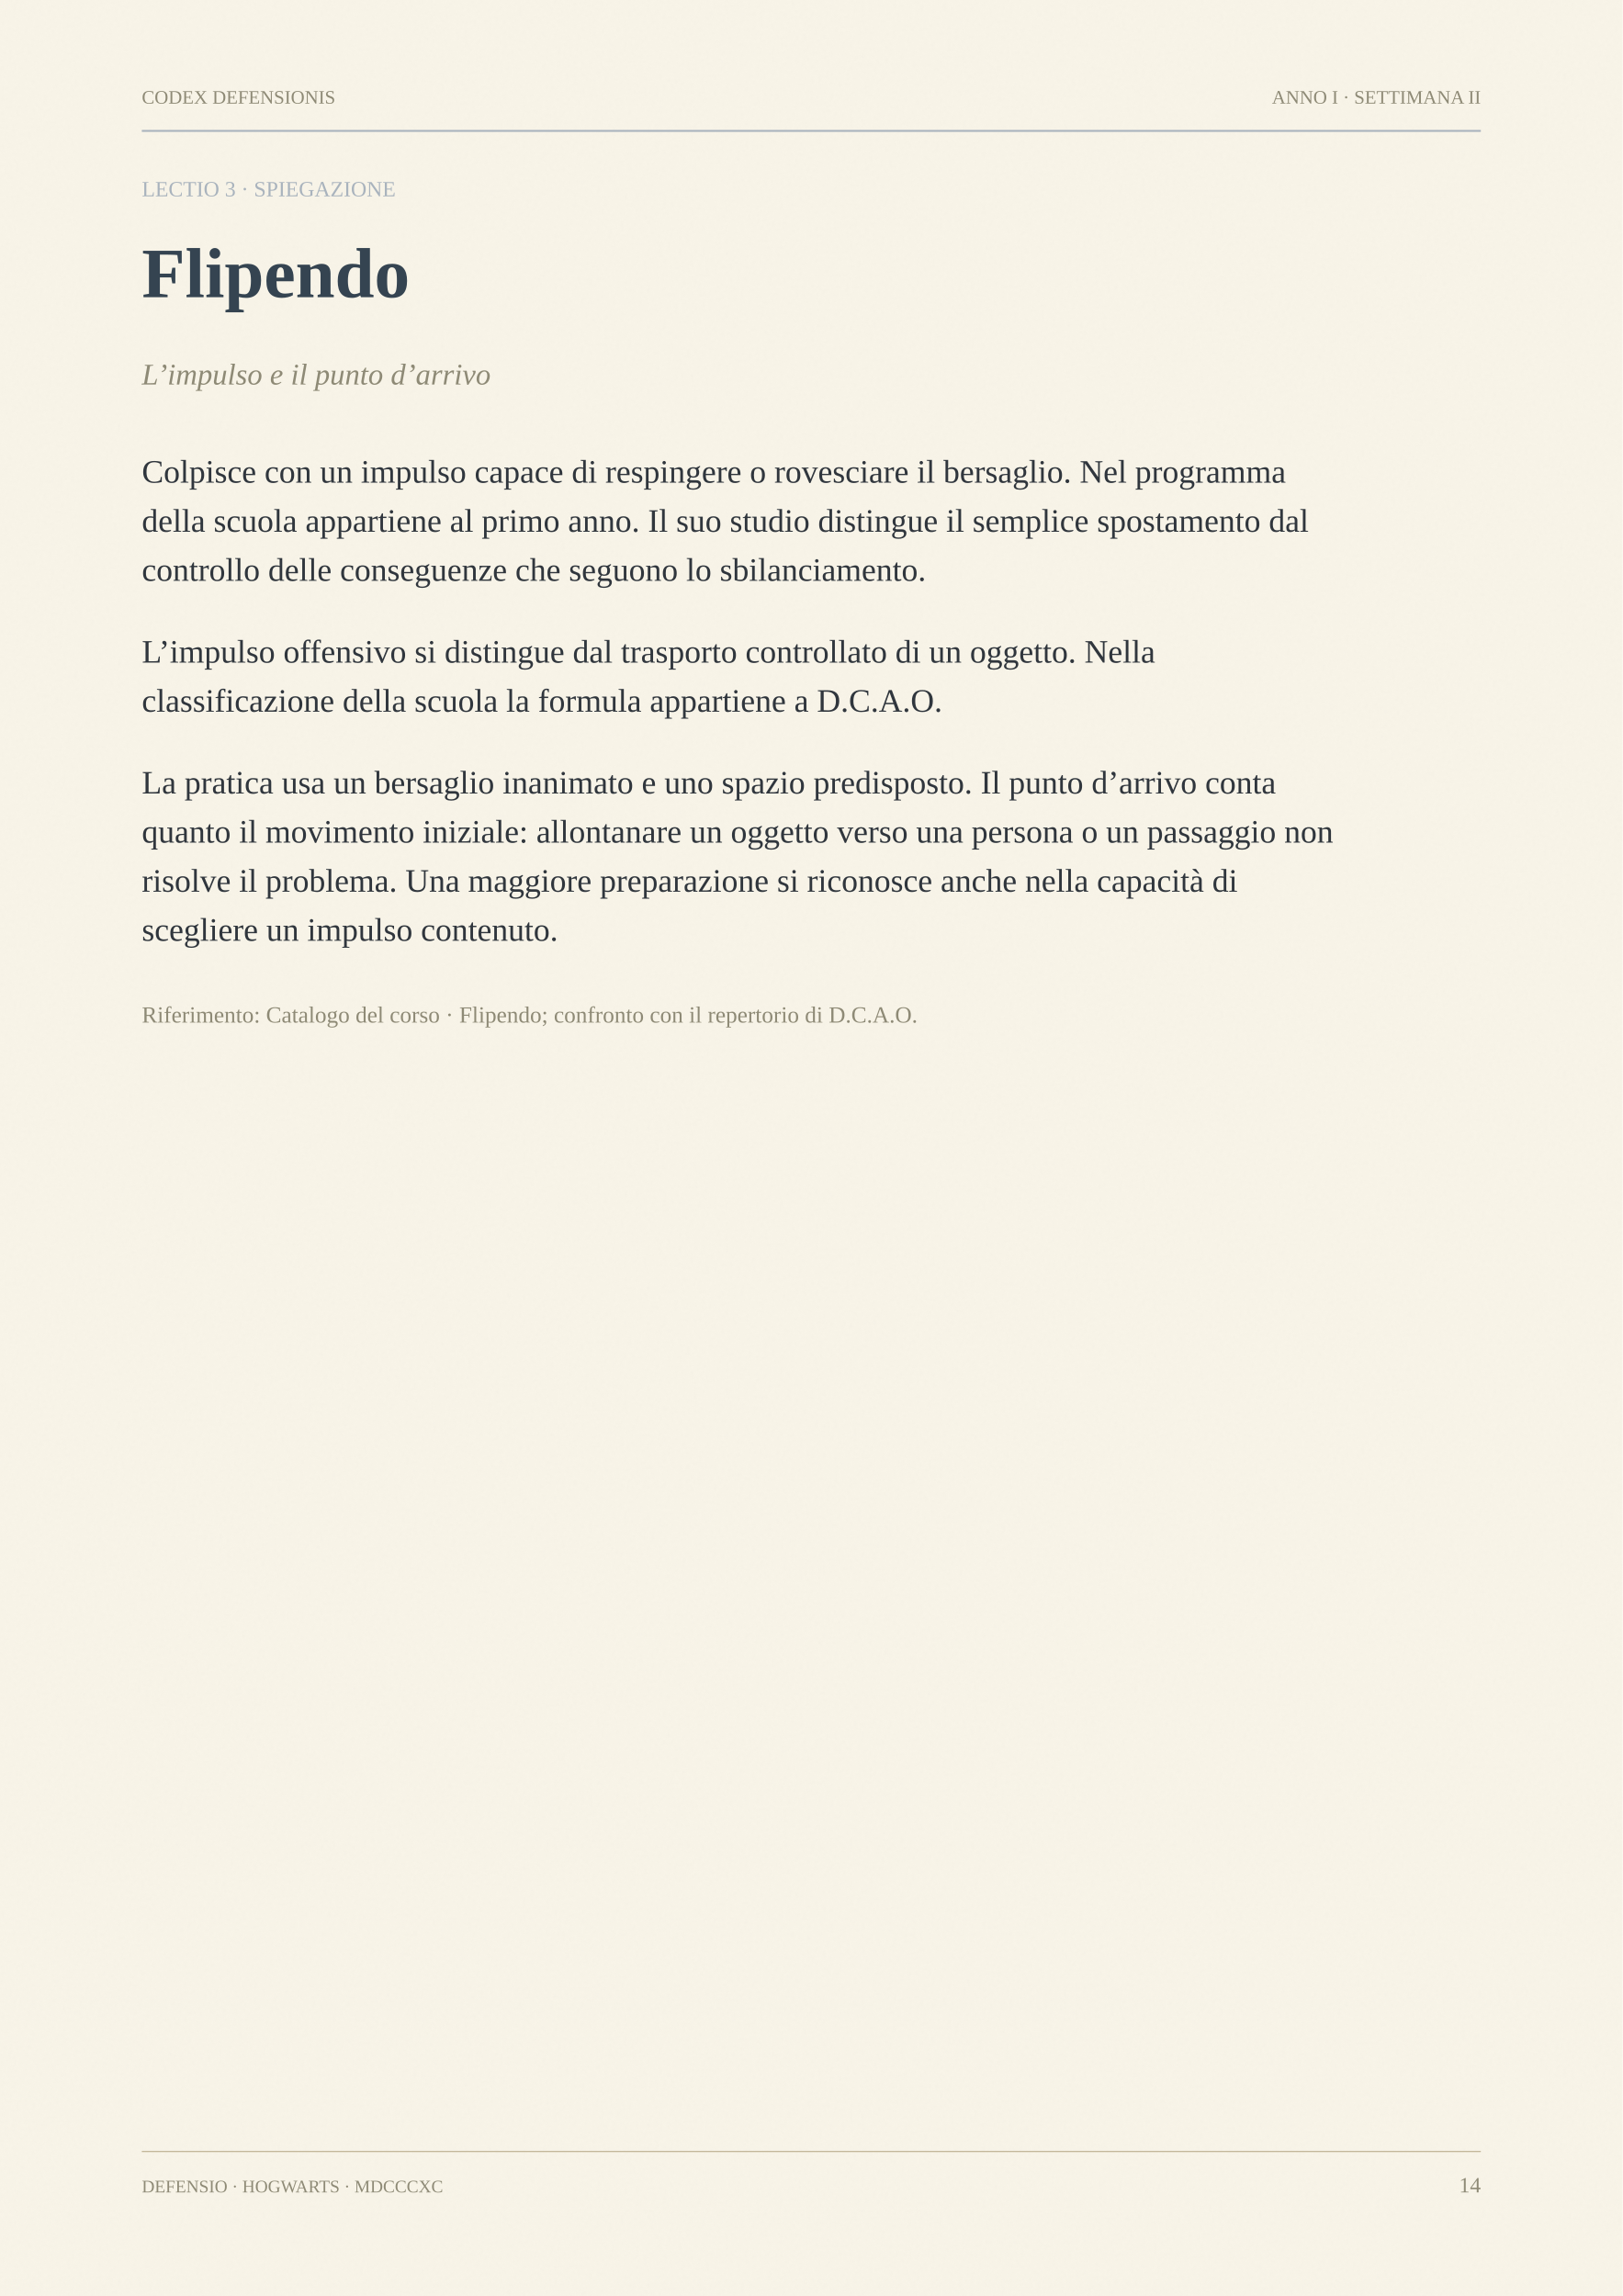
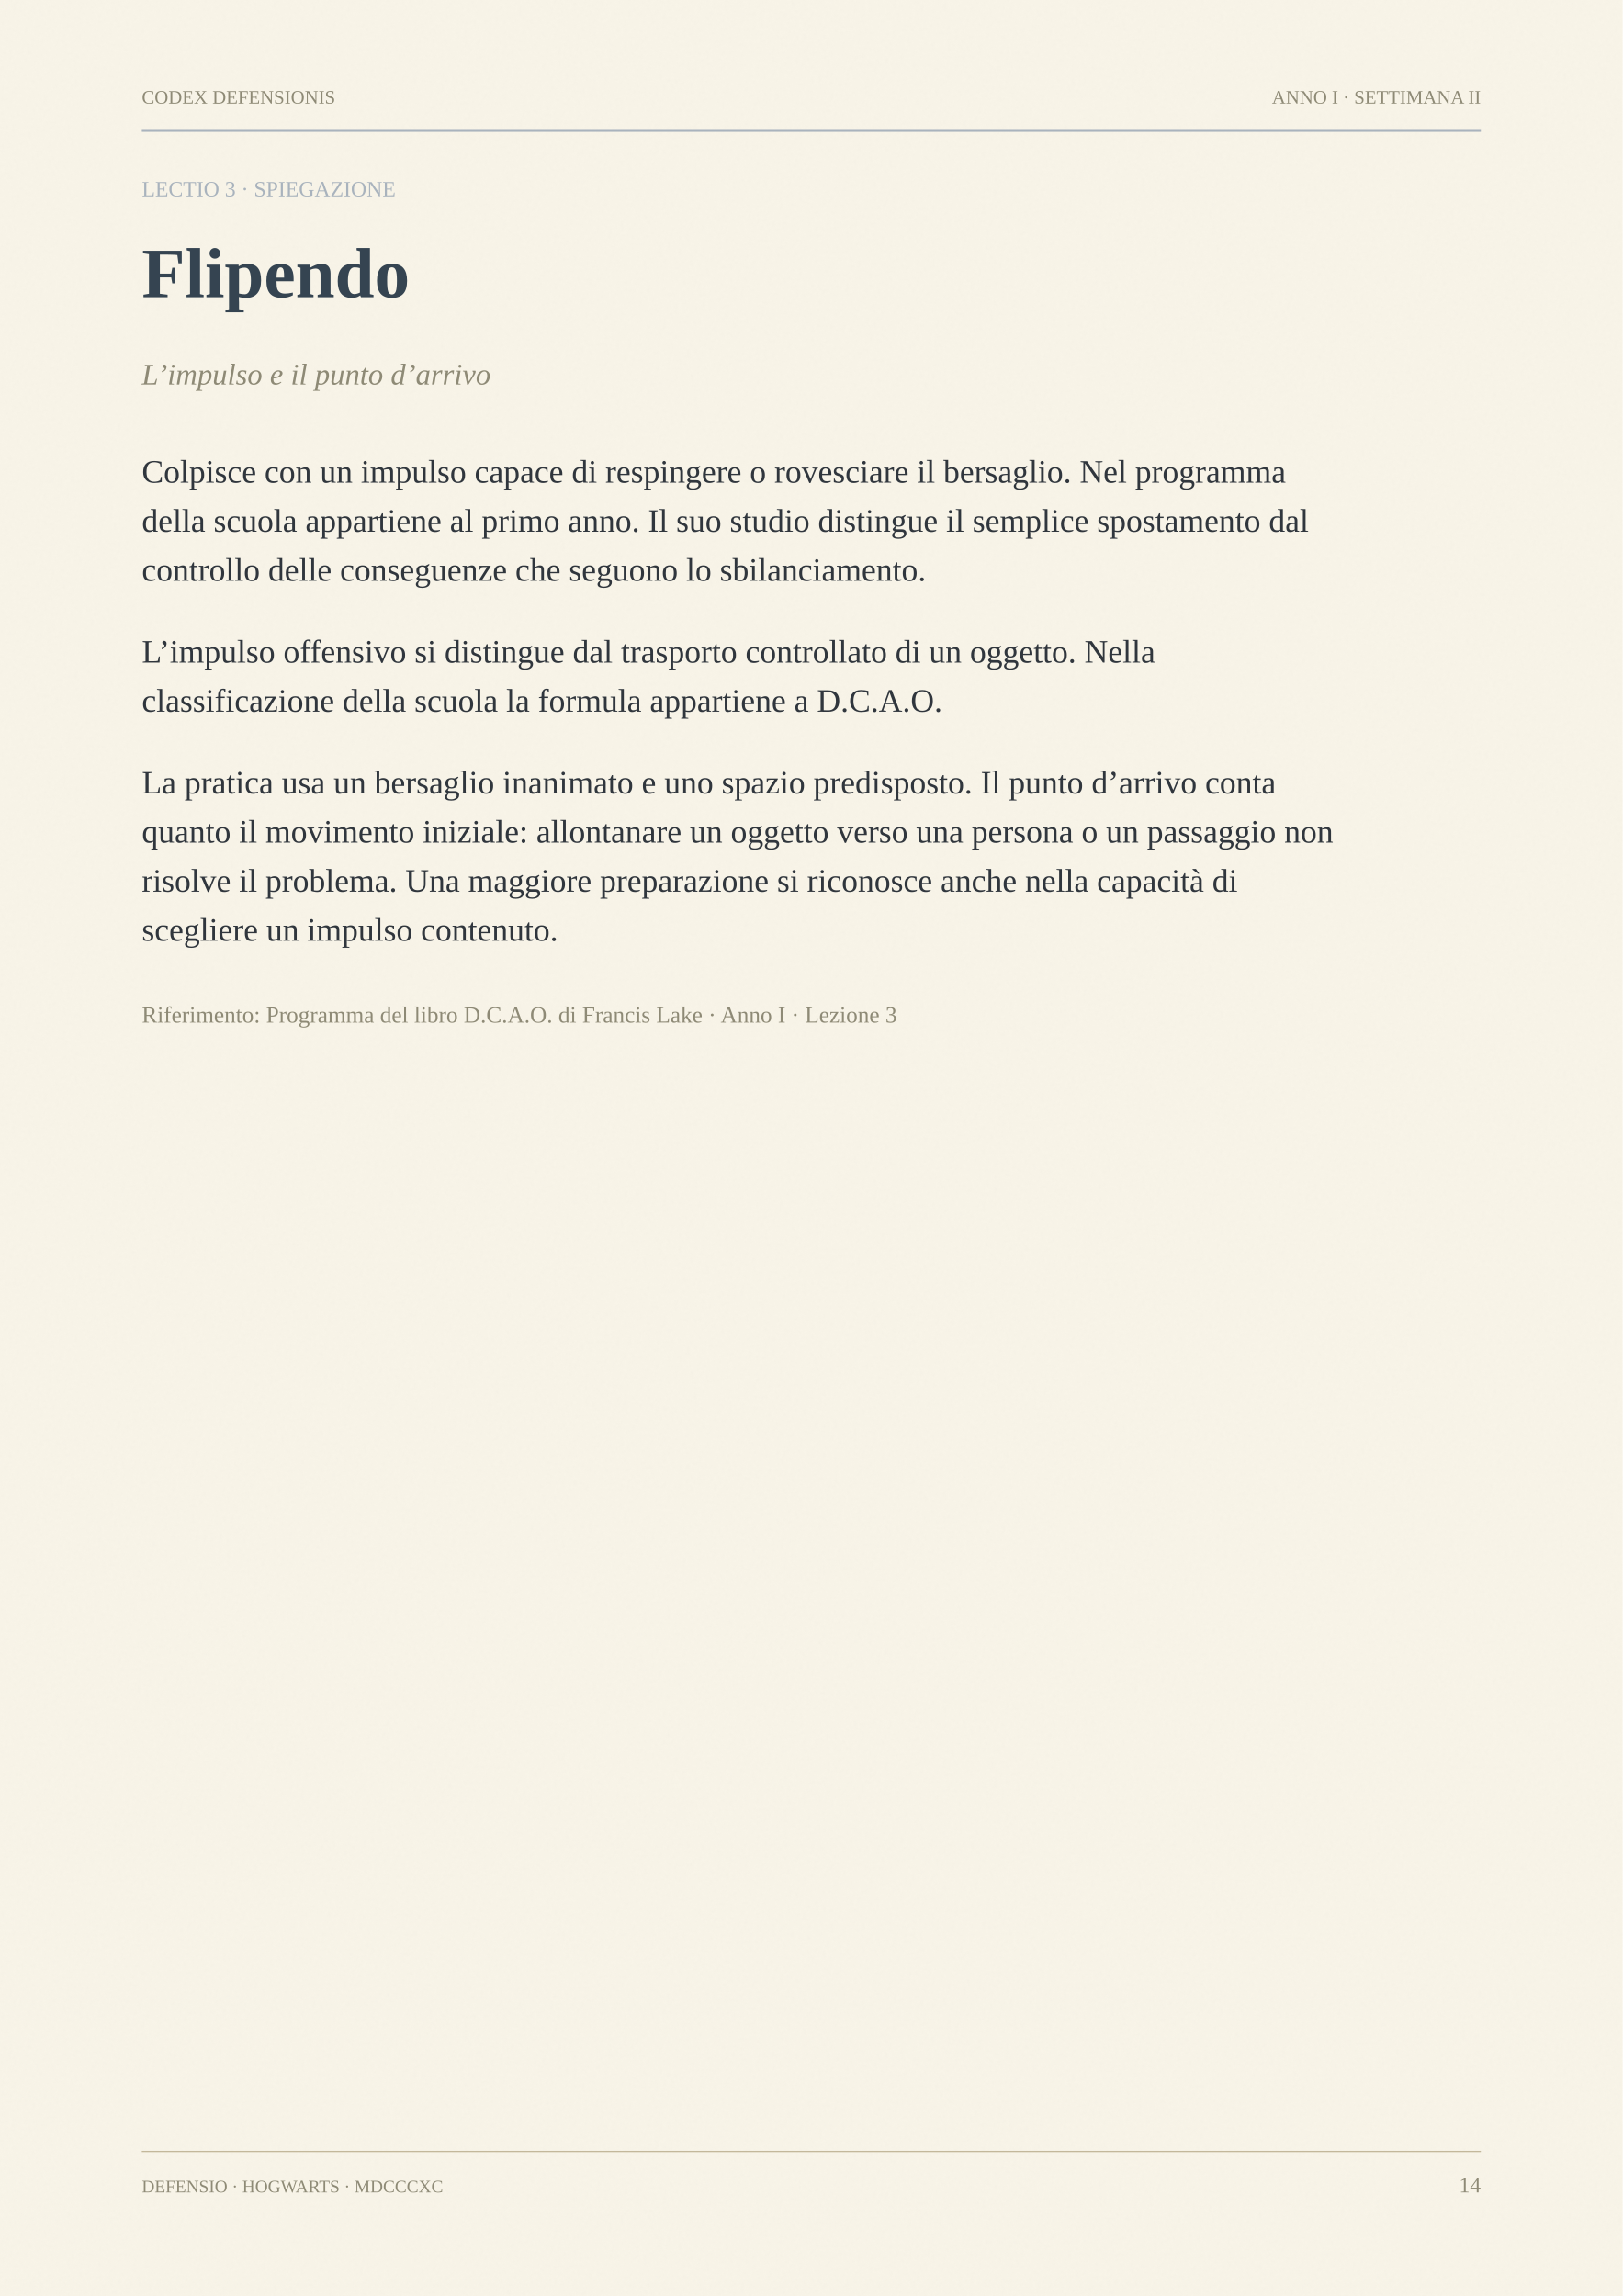
<svg xmlns="http://www.w3.org/2000/svg" width="595" height="842" viewBox="0 0 595 842">
  <defs>
    <filter id="grain">
      <feTurbulence type="fractalNoise" baseFrequency=".7" numOctaves="3" stitchTiles="stitch" />
      <feColorMatrix type="saturate" values="0" />
    </filter>
    <pattern id="paper" width="595" height="842" patternUnits="userSpaceOnUse">
      <rect width="595" height="842" filter="url(#grain)" opacity=".17" />
    </pattern>
    <linearGradient id="leather">
      <stop stop-color="#0e141a" />
      <stop offset=".12" stop-color="#394652" />
      <stop offset=".6" stop-color="#232f3b" />
      <stop offset="1" stop-color="#090e14" />
    </linearGradient>
  </defs>
  <rect width="595" height="842" fill="#f8f4e8" />
  <rect width="595" height="842" fill="url(#paper)" opacity=".17" />
  <text x="52" y="38" font-family="Georgia, Times New Roman, serif" font-size="7" fill="#8e8a76">CODEX DEFENSIONIS</text>
  <text x="543" y="38" font-family="Georgia, Times New Roman, serif" font-size="7" fill="#8e8a76" text-anchor="end">ANNO I · SETTIMANA II</text>
  <text x="52" y="72" font-family="Georgia, Times New Roman, serif" font-size="8" fill="#a9b3bd">LECTIO 3 · SPIEGAZIONE</text>
  <path d="M52 48H543" stroke="#a9b3bd" stroke-width=".7" />
  <text x="52" y="109" font-family="Georgia, Times New Roman, serif" font-size="26" fill="#354451" font-weight="bold">Flipendo</text>
  <text x="52" y="141" font-family="Georgia, Times New Roman, serif" font-size="11" fill="#8e8a76" font-style="italic">L’impulso e il punto d’arrivo</text>
  <text x="52" y="177" font-family="Georgia, Times New Roman, serif" font-size="12" fill="#30363d">Colpisce con un impulso capace di respingere o rovesciare il bersaglio. Nel programma</text>
  <text x="52" y="195" font-family="Georgia, Times New Roman, serif" font-size="12" fill="#30363d">della scuola appartiene al primo anno. Il suo studio distingue il semplice spostamento dal</text>
  <text x="52" y="213" font-family="Georgia, Times New Roman, serif" font-size="12" fill="#30363d">controllo delle conseguenze che seguono lo sbilanciamento.</text>
  <text x="52" y="243" font-family="Georgia, Times New Roman, serif" font-size="12" fill="#30363d">L’impulso offensivo si distingue dal trasporto controllato di un oggetto. Nella</text>
  <text x="52" y="261" font-family="Georgia, Times New Roman, serif" font-size="12" fill="#30363d">classificazione della scuola la formula appartiene a D.C.A.O.</text>
  <text x="52" y="291" font-family="Georgia, Times New Roman, serif" font-size="12" fill="#30363d">La pratica usa un bersaglio inanimato e uno spazio predisposto. Il punto d’arrivo conta</text>
  <text x="52" y="309" font-family="Georgia, Times New Roman, serif" font-size="12" fill="#30363d">quanto il movimento iniziale: allontanare un oggetto verso una persona o un passaggio non</text>
  <text x="52" y="327" font-family="Georgia, Times New Roman, serif" font-size="12" fill="#30363d">risolve il problema. Una maggiore preparazione si riconosce anche nella capacità di</text>
  <text x="52" y="345" font-family="Georgia, Times New Roman, serif" font-size="12" fill="#30363d">scegliere un impulso contenuto.</text>
-   <text x="52" y="375" font-family="Georgia, Times New Roman, serif" font-size="8.5" fill="#8e8a76">Riferimento: Catalogo del corso · Flipendo; confronto con il repertorio di D.C.A.O.</text>
+   <text x="52" y="375" font-family="Georgia, Times New Roman, serif" font-size="8.5" fill="#8e8a76">Riferimento: Programma del libro D.C.A.O. di Francis Lake · Anno I · Lezione 3</text>
  <path d="M52 789H543" stroke="#c3b89b" stroke-width=".45" />
  <text x="52" y="804" font-family="Georgia, Times New Roman, serif" font-size="6.5" fill="#8e8a76">DEFENSIO · HOGWARTS · MDCCCXC</text>
  <text x="543" y="804" font-family="Georgia, Times New Roman, serif" font-size="8" fill="#8e8a76" text-anchor="end">14</text>
</svg>
